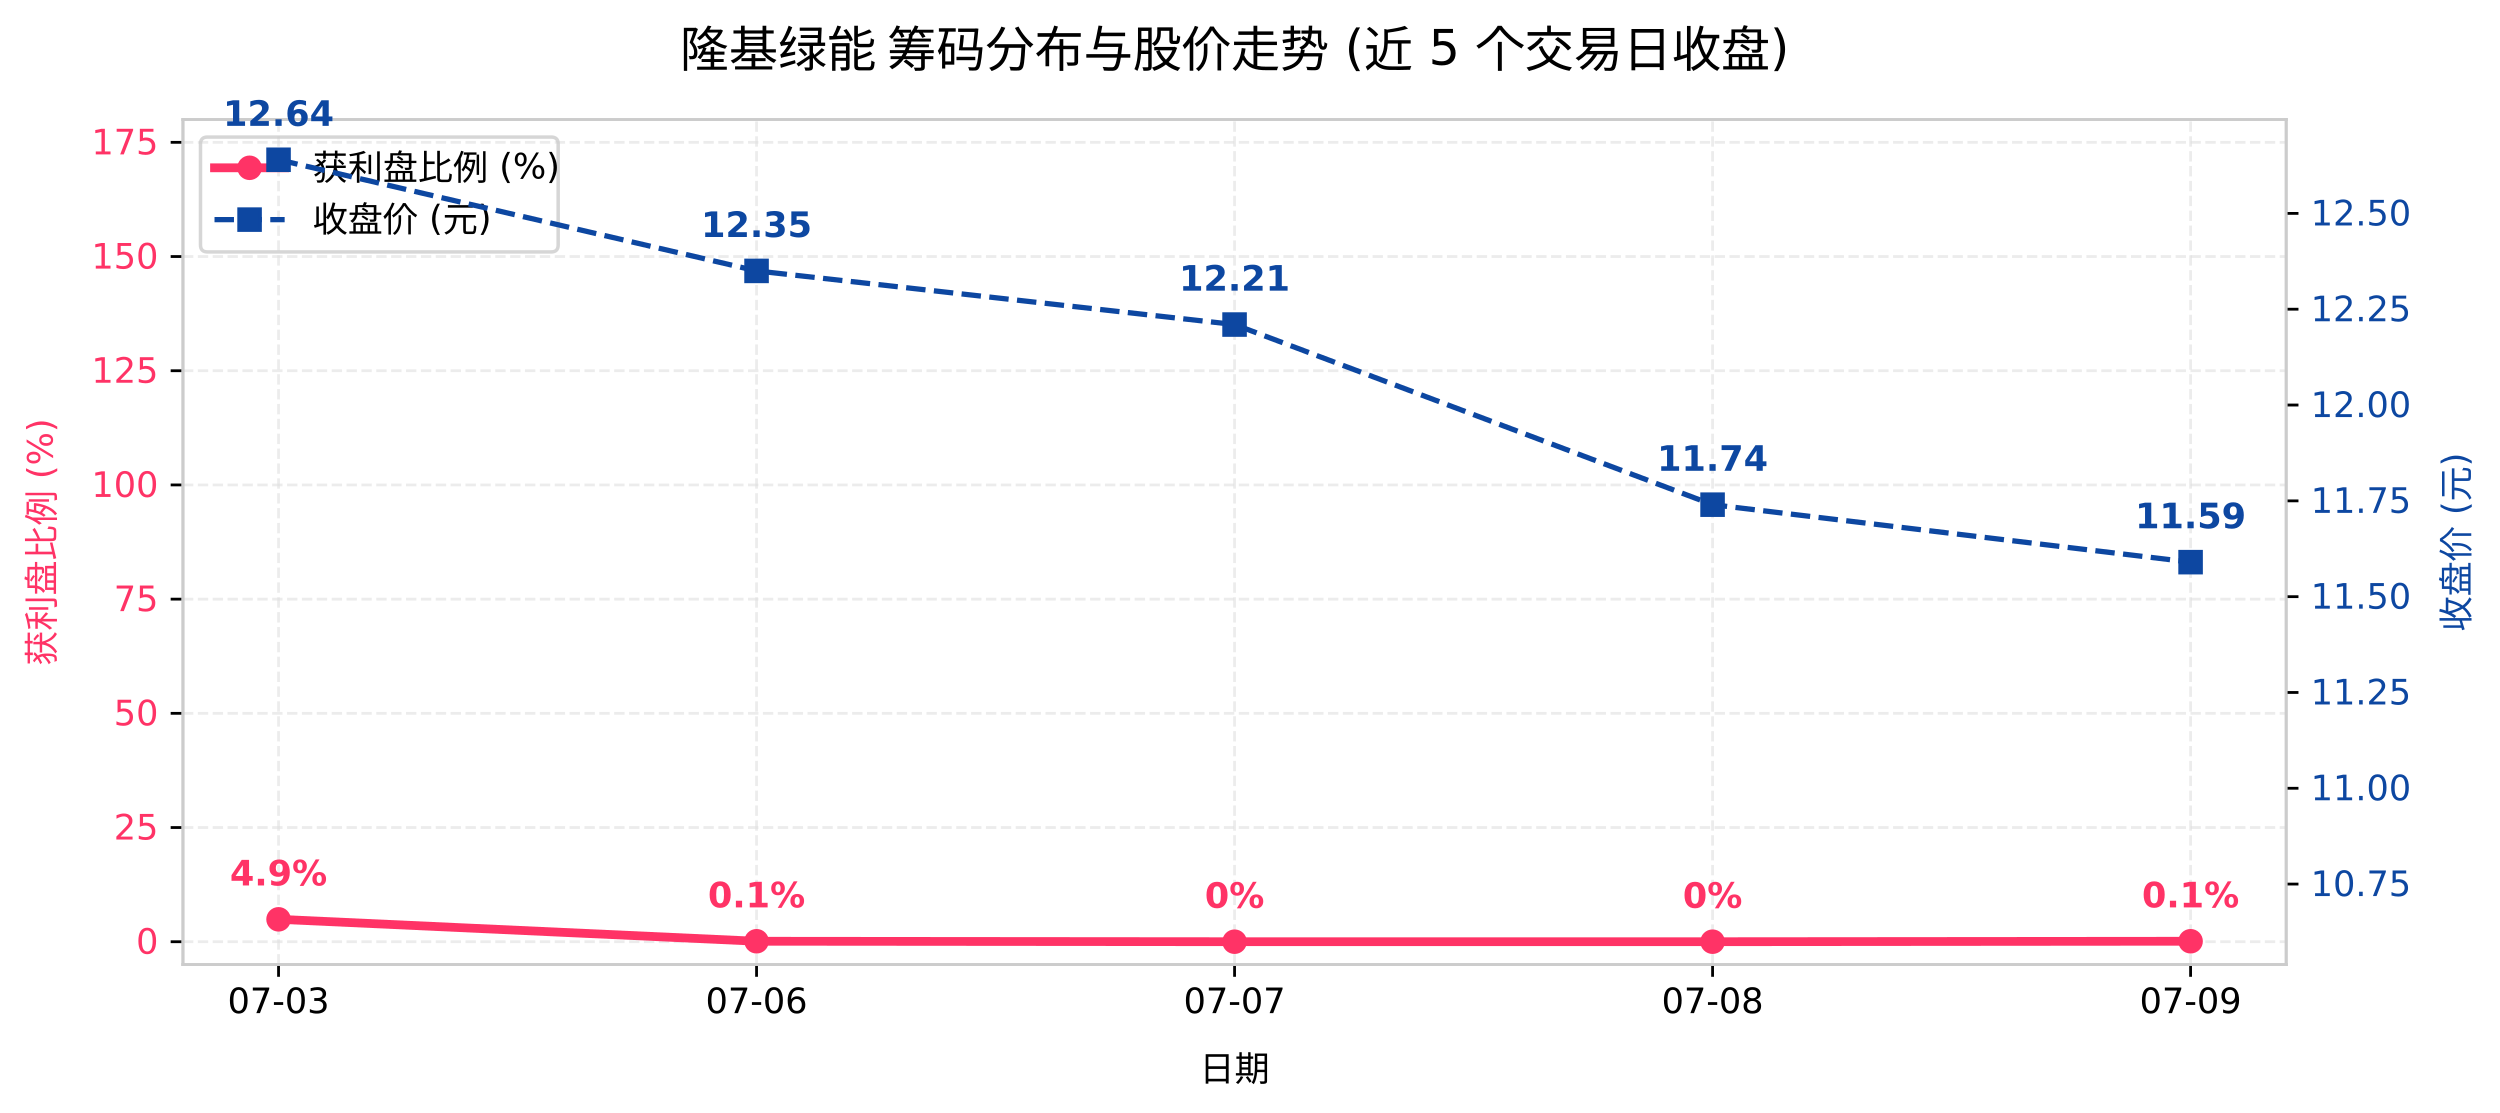
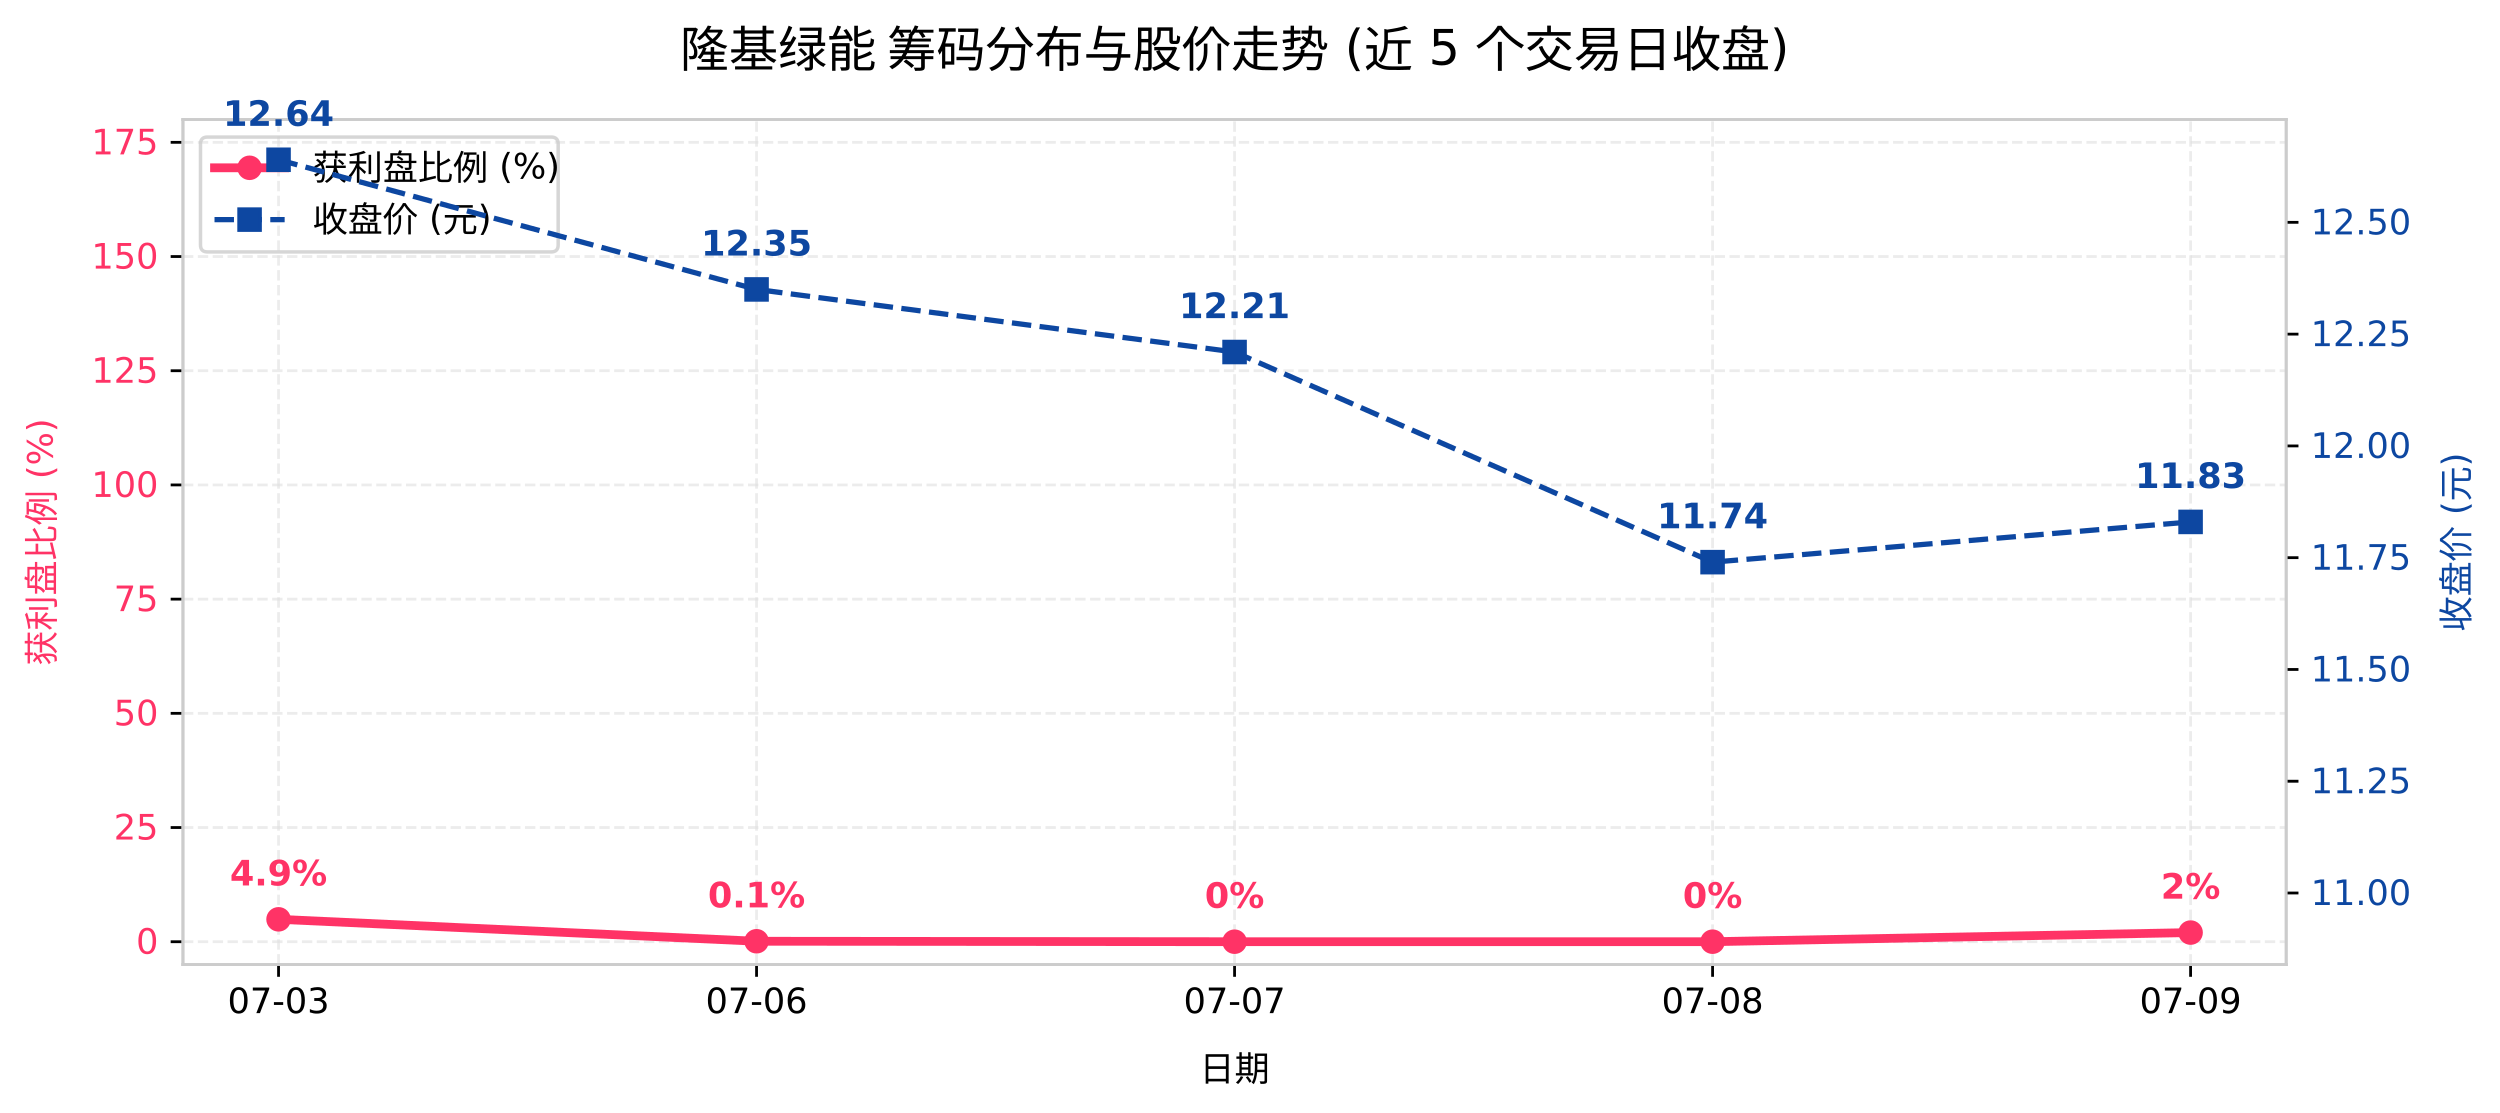
<svg xmlns="http://www.w3.org/2000/svg" xmlns:xlink="http://www.w3.org/1999/xlink" width="712.815pt" height="317.148pt" viewBox="0 0 712.815 317.148" version="1.1">
  <defs>
    <style type="text/css">*{stroke-linejoin: round; stroke-linecap: butt}</style>
  </defs>
  <g id="figure_1">
    <g id="patch_1">
      <path d="M 0 317.148  L 712.815 317.148  L 712.815 0  L 0 0  L 0 317.148  z " style="fill: none" />
    </g>
    <g id="axes_1">
      <g id="patch_2">
        <path d="M 52.163 275.017  L 651.852 275.017  L 651.852 34.08  L 52.163 34.08  L 52.163 275.017  z " style="fill: none" />
      </g>
      <g id="matplotlib.axis_1">
        <g id="xtick_1">
          <g id="line2d_1">
-             <path d="M 79.421 275.017  L 79.421 34.08  " clip-path="url(#p0448364dc0)" style="fill: none; stroke-dasharray: 2.96,1.28; stroke-dashoffset: 0; stroke: #e0e0e0; stroke-opacity: 0.6; stroke-width: 0.8" />
+             <path d="M 79.421 275.017  L 79.421 34.08  " clip-path="url(#pdaa53c231a)" style="fill: none; stroke-dasharray: 2.96,1.28; stroke-dashoffset: 0; stroke: #e0e0e0; stroke-opacity: 0.6; stroke-width: 0.8" />
          </g>
          <g id="line2d_2">
            <defs>
-               <path id="m6869b69d48" d="M 0 0  L 0 3.5  " style="stroke: #000000; stroke-width: 0.8" />
+               <path id="md1b0cb2bd9" d="M 0 0  L 0 3.5  " style="stroke: #000000; stroke-width: 0.8" />
            </defs>
            <g>
-               <use xlink:href="#m6869b69d48" x="79.421" y="275.017" style="stroke: #000000; stroke-width: 0.8" />
+               <use xlink:href="#md1b0cb2bd9" x="79.421" y="275.017" style="stroke: #000000; stroke-width: 0.8" />
            </g>
          </g>
          <g id="text_1">
            <text style="font: 10px 'WenQuanYi Zen Hei', 'DejaVu Sans', 'Arial', sans-serif; text-anchor: middle" x="79.421" y="288.873" transform="rotate(-0 79.42114 288.8728)">07-03</text>
          </g>
        </g>
        <g id="xtick_2">
          <g id="line2d_3">
-             <path d="M 215.714 275.017  L 215.714 34.08  " clip-path="url(#p0448364dc0)" style="fill: none; stroke-dasharray: 2.96,1.28; stroke-dashoffset: 0; stroke: #e0e0e0; stroke-opacity: 0.6; stroke-width: 0.8" />
+             <path d="M 215.714 275.017  L 215.714 34.08  " clip-path="url(#pdaa53c231a)" style="fill: none; stroke-dasharray: 2.96,1.28; stroke-dashoffset: 0; stroke: #e0e0e0; stroke-opacity: 0.6; stroke-width: 0.8" />
          </g>
          <g id="line2d_4">
            <g>
-               <use xlink:href="#m6869b69d48" x="215.714" y="275.017" style="stroke: #000000; stroke-width: 0.8" />
+               <use xlink:href="#md1b0cb2bd9" x="215.714" y="275.017" style="stroke: #000000; stroke-width: 0.8" />
            </g>
          </g>
          <g id="text_2">
            <text style="font: 10px 'WenQuanYi Zen Hei', 'DejaVu Sans', 'Arial', sans-serif; text-anchor: middle" x="215.714" y="288.873" transform="rotate(-0 215.7143 288.8728)">07-06</text>
          </g>
        </g>
        <g id="xtick_3">
          <g id="line2d_5">
-             <path d="M 352.007 275.017  L 352.007 34.08  " clip-path="url(#p0448364dc0)" style="fill: none; stroke-dasharray: 2.96,1.28; stroke-dashoffset: 0; stroke: #e0e0e0; stroke-opacity: 0.6; stroke-width: 0.8" />
+             <path d="M 352.007 275.017  L 352.007 34.08  " clip-path="url(#pdaa53c231a)" style="fill: none; stroke-dasharray: 2.96,1.28; stroke-dashoffset: 0; stroke: #e0e0e0; stroke-opacity: 0.6; stroke-width: 0.8" />
          </g>
          <g id="line2d_6">
            <g>
-               <use xlink:href="#m6869b69d48" x="352.007" y="275.017" style="stroke: #000000; stroke-width: 0.8" />
+               <use xlink:href="#md1b0cb2bd9" x="352.007" y="275.017" style="stroke: #000000; stroke-width: 0.8" />
            </g>
          </g>
          <g id="text_3">
            <text style="font: 10px 'WenQuanYi Zen Hei', 'DejaVu Sans', 'Arial', sans-serif; text-anchor: middle" x="352.007" y="288.873" transform="rotate(-0 352.0075 288.8728)">07-07</text>
          </g>
        </g>
        <g id="xtick_4">
          <g id="line2d_7">
-             <path d="M 488.301 275.017  L 488.301 34.08  " clip-path="url(#p0448364dc0)" style="fill: none; stroke-dasharray: 2.96,1.28; stroke-dashoffset: 0; stroke: #e0e0e0; stroke-opacity: 0.6; stroke-width: 0.8" />
+             <path d="M 488.301 275.017  L 488.301 34.08  " clip-path="url(#pdaa53c231a)" style="fill: none; stroke-dasharray: 2.96,1.28; stroke-dashoffset: 0; stroke: #e0e0e0; stroke-opacity: 0.6; stroke-width: 0.8" />
          </g>
          <g id="line2d_8">
            <g>
-               <use xlink:href="#m6869b69d48" x="488.301" y="275.017" style="stroke: #000000; stroke-width: 0.8" />
+               <use xlink:href="#md1b0cb2bd9" x="488.301" y="275.017" style="stroke: #000000; stroke-width: 0.8" />
            </g>
          </g>
          <g id="text_4">
            <text style="font: 10px 'WenQuanYi Zen Hei', 'DejaVu Sans', 'Arial', sans-serif; text-anchor: middle" x="488.301" y="288.873" transform="rotate(-0 488.3007 288.8728)">07-08</text>
          </g>
        </g>
        <g id="xtick_5">
          <g id="line2d_9">
-             <path d="M 624.594 275.017  L 624.594 34.08  " clip-path="url(#p0448364dc0)" style="fill: none; stroke-dasharray: 2.96,1.28; stroke-dashoffset: 0; stroke: #e0e0e0; stroke-opacity: 0.6; stroke-width: 0.8" />
+             <path d="M 624.594 275.017  L 624.594 34.08  " clip-path="url(#pdaa53c231a)" style="fill: none; stroke-dasharray: 2.96,1.28; stroke-dashoffset: 0; stroke: #e0e0e0; stroke-opacity: 0.6; stroke-width: 0.8" />
          </g>
          <g id="line2d_10">
            <g>
-               <use xlink:href="#m6869b69d48" x="624.594" y="275.017" style="stroke: #000000; stroke-width: 0.8" />
+               <use xlink:href="#md1b0cb2bd9" x="624.594" y="275.017" style="stroke: #000000; stroke-width: 0.8" />
            </g>
          </g>
          <g id="text_5">
            <text style="font: 10px 'WenQuanYi Zen Hei', 'DejaVu Sans', 'Arial', sans-serif; text-anchor: middle" x="624.594" y="288.873" transform="rotate(-0 624.5939 288.8728)">07-09</text>
          </g>
        </g>
        <g id="text_6">
          <text style="font: 10px 'WenQuanYi Zen Hei', 'DejaVu Sans', 'Arial', sans-serif; text-anchor: middle" x="352.007" y="308.287" transform="rotate(-0 352.0075 308.2869)">日期</text>
        </g>
      </g>
      <g id="matplotlib.axis_2">
        <g id="ytick_1">
          <g id="line2d_11">
-             <path d="M 52.163 268.505  L 651.852 268.505  " clip-path="url(#p0448364dc0)" style="fill: none; stroke-dasharray: 2.96,1.28; stroke-dashoffset: 0; stroke: #e0e0e0; stroke-opacity: 0.6; stroke-width: 0.8" />
+             <path d="M 52.163 268.505  L 651.852 268.505  " clip-path="url(#pdaa53c231a)" style="fill: none; stroke-dasharray: 2.96,1.28; stroke-dashoffset: 0; stroke: #e0e0e0; stroke-opacity: 0.6; stroke-width: 0.8" />
          </g>
          <g id="line2d_12">
            <defs>
-               <path id="md57cb21c1f" d="M 0 0  L -3.5 0  " style="stroke: #000000; stroke-width: 0.8" />
+               <path id="m0ad245bbd1" d="M 0 0  L -3.5 0  " style="stroke: #000000; stroke-width: 0.8" />
            </defs>
            <g>
-               <use xlink:href="#md57cb21c1f" x="52.163" y="268.505" style="stroke: #000000; stroke-width: 0.8" />
+               <use xlink:href="#m0ad245bbd1" x="52.163" y="268.505" style="stroke: #000000; stroke-width: 0.8" />
            </g>
          </g>
          <g id="text_7">
            <text style="fill: #ff3366; font: 10px 'WenQuanYi Zen Hei', 'DejaVu Sans', 'Arial', sans-serif; text-anchor: end" x="45.163" y="271.933" transform="rotate(-0 45.1625 271.9329)">0</text>
          </g>
        </g>
        <g id="ytick_2">
          <g id="line2d_13">
-             <path d="M 52.163 235.946  L 651.852 235.946  " clip-path="url(#p0448364dc0)" style="fill: none; stroke-dasharray: 2.96,1.28; stroke-dashoffset: 0; stroke: #e0e0e0; stroke-opacity: 0.6; stroke-width: 0.8" />
+             <path d="M 52.163 235.946  L 651.852 235.946  " clip-path="url(#pdaa53c231a)" style="fill: none; stroke-dasharray: 2.96,1.28; stroke-dashoffset: 0; stroke: #e0e0e0; stroke-opacity: 0.6; stroke-width: 0.8" />
          </g>
          <g id="line2d_14">
            <g>
-               <use xlink:href="#md57cb21c1f" x="52.163" y="235.946" style="stroke: #000000; stroke-width: 0.8" />
+               <use xlink:href="#m0ad245bbd1" x="52.163" y="235.946" style="stroke: #000000; stroke-width: 0.8" />
            </g>
          </g>
          <g id="text_8">
            <text style="fill: #ff3366; font: 10px 'WenQuanYi Zen Hei', 'DejaVu Sans', 'Arial', sans-serif; text-anchor: end" x="45.163" y="239.374" transform="rotate(-0 45.1625 239.3739)">25</text>
          </g>
        </g>
        <g id="ytick_3">
          <g id="line2d_15">
-             <path d="M 52.163 203.387  L 651.852 203.387  " clip-path="url(#p0448364dc0)" style="fill: none; stroke-dasharray: 2.96,1.28; stroke-dashoffset: 0; stroke: #e0e0e0; stroke-opacity: 0.6; stroke-width: 0.8" />
+             <path d="M 52.163 203.387  L 651.852 203.387  " clip-path="url(#pdaa53c231a)" style="fill: none; stroke-dasharray: 2.96,1.28; stroke-dashoffset: 0; stroke: #e0e0e0; stroke-opacity: 0.6; stroke-width: 0.8" />
          </g>
          <g id="line2d_16">
            <g>
-               <use xlink:href="#md57cb21c1f" x="52.163" y="203.387" style="stroke: #000000; stroke-width: 0.8" />
+               <use xlink:href="#m0ad245bbd1" x="52.163" y="203.387" style="stroke: #000000; stroke-width: 0.8" />
            </g>
          </g>
          <g id="text_9">
            <text style="fill: #ff3366; font: 10px 'WenQuanYi Zen Hei', 'DejaVu Sans', 'Arial', sans-serif; text-anchor: end" x="45.163" y="206.815" transform="rotate(-0 45.1625 206.815)">50</text>
          </g>
        </g>
        <g id="ytick_4">
          <g id="line2d_17">
-             <path d="M 52.163 170.828  L 651.852 170.828  " clip-path="url(#p0448364dc0)" style="fill: none; stroke-dasharray: 2.96,1.28; stroke-dashoffset: 0; stroke: #e0e0e0; stroke-opacity: 0.6; stroke-width: 0.8" />
+             <path d="M 52.163 170.828  L 651.852 170.828  " clip-path="url(#pdaa53c231a)" style="fill: none; stroke-dasharray: 2.96,1.28; stroke-dashoffset: 0; stroke: #e0e0e0; stroke-opacity: 0.6; stroke-width: 0.8" />
          </g>
          <g id="line2d_18">
            <g>
-               <use xlink:href="#md57cb21c1f" x="52.163" y="170.828" style="stroke: #000000; stroke-width: 0.8" />
+               <use xlink:href="#m0ad245bbd1" x="52.163" y="170.828" style="stroke: #000000; stroke-width: 0.8" />
            </g>
          </g>
          <g id="text_10">
            <text style="fill: #ff3366; font: 10px 'WenQuanYi Zen Hei', 'DejaVu Sans', 'Arial', sans-serif; text-anchor: end" x="45.163" y="174.256" transform="rotate(-0 45.1625 174.256)">75</text>
          </g>
        </g>
        <g id="ytick_5">
          <g id="line2d_19">
-             <path d="M 52.163 138.269  L 651.852 138.269  " clip-path="url(#p0448364dc0)" style="fill: none; stroke-dasharray: 2.96,1.28; stroke-dashoffset: 0; stroke: #e0e0e0; stroke-opacity: 0.6; stroke-width: 0.8" />
+             <path d="M 52.163 138.269  L 651.852 138.269  " clip-path="url(#pdaa53c231a)" style="fill: none; stroke-dasharray: 2.96,1.28; stroke-dashoffset: 0; stroke: #e0e0e0; stroke-opacity: 0.6; stroke-width: 0.8" />
          </g>
          <g id="line2d_20">
            <g>
-               <use xlink:href="#md57cb21c1f" x="52.163" y="138.269" style="stroke: #000000; stroke-width: 0.8" />
+               <use xlink:href="#m0ad245bbd1" x="52.163" y="138.269" style="stroke: #000000; stroke-width: 0.8" />
            </g>
          </g>
          <g id="text_11">
            <text style="fill: #ff3366; font: 10px 'WenQuanYi Zen Hei', 'DejaVu Sans', 'Arial', sans-serif; text-anchor: end" x="45.163" y="141.697" transform="rotate(-0 45.1625 141.6971)">100</text>
          </g>
        </g>
        <g id="ytick_6">
          <g id="line2d_21">
-             <path d="M 52.163 105.71  L 651.852 105.71  " clip-path="url(#p0448364dc0)" style="fill: none; stroke-dasharray: 2.96,1.28; stroke-dashoffset: 0; stroke: #e0e0e0; stroke-opacity: 0.6; stroke-width: 0.8" />
+             <path d="M 52.163 105.71  L 651.852 105.71  " clip-path="url(#pdaa53c231a)" style="fill: none; stroke-dasharray: 2.96,1.28; stroke-dashoffset: 0; stroke: #e0e0e0; stroke-opacity: 0.6; stroke-width: 0.8" />
          </g>
          <g id="line2d_22">
            <g>
-               <use xlink:href="#md57cb21c1f" x="52.163" y="105.71" style="stroke: #000000; stroke-width: 0.8" />
+               <use xlink:href="#m0ad245bbd1" x="52.163" y="105.71" style="stroke: #000000; stroke-width: 0.8" />
            </g>
          </g>
          <g id="text_12">
            <text style="fill: #ff3366; font: 10px 'WenQuanYi Zen Hei', 'DejaVu Sans', 'Arial', sans-serif; text-anchor: end" x="45.163" y="109.138" transform="rotate(-0 45.1625 109.1381)">125</text>
          </g>
        </g>
        <g id="ytick_7">
          <g id="line2d_23">
-             <path d="M 52.163 73.151  L 651.852 73.151  " clip-path="url(#p0448364dc0)" style="fill: none; stroke-dasharray: 2.96,1.28; stroke-dashoffset: 0; stroke: #e0e0e0; stroke-opacity: 0.6; stroke-width: 0.8" />
+             <path d="M 52.163 73.151  L 651.852 73.151  " clip-path="url(#pdaa53c231a)" style="fill: none; stroke-dasharray: 2.96,1.28; stroke-dashoffset: 0; stroke: #e0e0e0; stroke-opacity: 0.6; stroke-width: 0.8" />
          </g>
          <g id="line2d_24">
            <g>
-               <use xlink:href="#md57cb21c1f" x="52.163" y="73.151" style="stroke: #000000; stroke-width: 0.8" />
+               <use xlink:href="#m0ad245bbd1" x="52.163" y="73.151" style="stroke: #000000; stroke-width: 0.8" />
            </g>
          </g>
          <g id="text_13">
            <text style="fill: #ff3366; font: 10px 'WenQuanYi Zen Hei', 'DejaVu Sans', 'Arial', sans-serif; text-anchor: end" x="45.163" y="76.579" transform="rotate(-0 45.1625 76.57918)">150</text>
          </g>
        </g>
        <g id="ytick_8">
          <g id="line2d_25">
-             <path d="M 52.163 40.592  L 651.852 40.592  " clip-path="url(#p0448364dc0)" style="fill: none; stroke-dasharray: 2.96,1.28; stroke-dashoffset: 0; stroke: #e0e0e0; stroke-opacity: 0.6; stroke-width: 0.8" />
+             <path d="M 52.163 40.592  L 651.852 40.592  " clip-path="url(#pdaa53c231a)" style="fill: none; stroke-dasharray: 2.96,1.28; stroke-dashoffset: 0; stroke: #e0e0e0; stroke-opacity: 0.6; stroke-width: 0.8" />
          </g>
          <g id="line2d_26">
            <g>
-               <use xlink:href="#md57cb21c1f" x="52.163" y="40.592" style="stroke: #000000; stroke-width: 0.8" />
+               <use xlink:href="#m0ad245bbd1" x="52.163" y="40.592" style="stroke: #000000; stroke-width: 0.8" />
            </g>
          </g>
          <g id="text_14">
            <text style="fill: #ff3366; font: 10px 'WenQuanYi Zen Hei', 'DejaVu Sans', 'Arial', sans-serif; text-anchor: end" x="45.163" y="44.02" transform="rotate(-0 45.1625 44.02023)">175</text>
          </g>
        </g>
        <g id="text_15">
          <text style="fill: #ff3366; font: 10px 'WenQuanYi Zen Hei', 'DejaVu Sans', 'Arial', sans-serif; text-anchor: middle" x="15.463" y="154.548" transform="rotate(-90 15.4625 154.5484)">获利盘比例 (%)</text>
        </g>
      </g>
      <g id="line2d_27">
-         <path d="M 79.421 262.123  L 215.714 268.375  L 352.007 268.505  L 488.301 268.505  L 624.594 268.375  " clip-path="url(#p0448364dc0)" style="fill: none; stroke: #ff3366; stroke-width: 2.5; stroke-linecap: square" />
+         <path d="M 79.421 262.123  L 215.714 268.375  L 352.007 268.505  L 488.301 268.505  L 624.594 265.9  " clip-path="url(#pdaa53c231a)" style="fill: none; stroke: #ff3366; stroke-width: 2.5; stroke-linecap: square" />
        <defs>
-           <path id="me153802d6a" d="M 0 3  C 0.796 3 1.559 2.684 2.121 2.121  C 2.684 1.559 3 0.796 3 0  C 3 -0.796 2.684 -1.559 2.121 -2.121  C 1.559 -2.684 0.796 -3 0 -3  C -0.796 -3 -1.559 -2.684 -2.121 -2.121  C -2.684 -1.559 -3 -0.796 -3 0  C -3 0.796 -2.684 1.559 -2.121 2.121  C -1.559 2.684 -0.796 3 0 3  z " style="stroke: #ff3366" />
+           <path id="m545be4a2f0" d="M 0 3  C 0.796 3 1.559 2.684 2.121 2.121  C 2.684 1.559 3 0.796 3 0  C 3 -0.796 2.684 -1.559 2.121 -2.121  C 1.559 -2.684 0.796 -3 0 -3  C -0.796 -3 -1.559 -2.684 -2.121 -2.121  C -2.684 -1.559 -3 -0.796 -3 0  C -3 0.796 -2.684 1.559 -2.121 2.121  C -1.559 2.684 -0.796 3 0 3  z " style="stroke: #ff3366" />
        </defs>
-         <g clip-path="url(#p0448364dc0)">
-           <use xlink:href="#me153802d6a" x="79.421" y="262.123" style="fill: #ff3366; stroke: #ff3366" />
-           <use xlink:href="#me153802d6a" x="215.714" y="268.375" style="fill: #ff3366; stroke: #ff3366" />
-           <use xlink:href="#me153802d6a" x="352.007" y="268.505" style="fill: #ff3366; stroke: #ff3366" />
-           <use xlink:href="#me153802d6a" x="488.301" y="268.505" style="fill: #ff3366; stroke: #ff3366" />
-           <use xlink:href="#me153802d6a" x="624.594" y="268.375" style="fill: #ff3366; stroke: #ff3366" />
+         <g clip-path="url(#pdaa53c231a)">
+           <use xlink:href="#m545be4a2f0" x="79.421" y="262.123" style="fill: #ff3366; stroke: #ff3366" />
+           <use xlink:href="#m545be4a2f0" x="215.714" y="268.375" style="fill: #ff3366; stroke: #ff3366" />
+           <use xlink:href="#m545be4a2f0" x="352.007" y="268.505" style="fill: #ff3366; stroke: #ff3366" />
+           <use xlink:href="#m545be4a2f0" x="488.301" y="268.505" style="fill: #ff3366; stroke: #ff3366" />
+           <use xlink:href="#m545be4a2f0" x="624.594" y="265.9" style="fill: #ff3366; stroke: #ff3366" />
        </g>
      </g>
      <g id="patch_3">
        <path d="M 52.163 275.017  L 52.163 34.08  " style="fill: none; stroke: #cccccc; stroke-width: 0.8; stroke-linejoin: miter; stroke-linecap: square" />
      </g>
      <g id="patch_4">
        <path d="M 651.852 275.017  L 651.852 34.08  " style="fill: none; stroke: #cccccc; stroke-width: 0.8; stroke-linejoin: miter; stroke-linecap: square" />
      </g>
      <g id="patch_5">
        <path d="M 52.163 275.017  L 651.852 275.017  " style="fill: none; stroke: #cccccc; stroke-width: 0.8; stroke-linejoin: miter; stroke-linecap: square" />
      </g>
      <g id="patch_6">
        <path d="M 52.163 34.08  L 651.852 34.08  " style="fill: none; stroke: #cccccc; stroke-width: 0.8; stroke-linejoin: miter; stroke-linecap: square" />
      </g>
      <g id="text_16">
        <text style="fill: #ff3366; font: 700 10px 'WenQuanYi Zen Hei', 'DejaVu Sans', 'Arial', sans-serif; text-anchor: middle" x="79.421" y="252.462" transform="rotate(-0 79.42114 252.4623)">4.9%</text>
      </g>
      <g id="text_17">
        <text style="fill: #ff3366; font: 700 10px 'WenQuanYi Zen Hei', 'DejaVu Sans', 'Arial', sans-serif; text-anchor: middle" x="215.714" y="258.714" transform="rotate(-0 215.7143 258.7136)">0.1%</text>
      </g>
      <g id="text_18">
        <text style="fill: #ff3366; font: 700 10px 'WenQuanYi Zen Hei', 'DejaVu Sans', 'Arial', sans-serif; text-anchor: middle" x="352.007" y="258.844" transform="rotate(-0 352.0075 258.8438)">0%</text>
      </g>
      <g id="text_19">
        <text style="fill: #ff3366; font: 700 10px 'WenQuanYi Zen Hei', 'DejaVu Sans', 'Arial', sans-serif; text-anchor: middle" x="488.301" y="258.844" transform="rotate(-0 488.3007 258.8438)">0%</text>
      </g>
      <g id="text_20">
-         <text style="fill: #ff3366; font: 700 10px 'WenQuanYi Zen Hei', 'DejaVu Sans', 'Arial', sans-serif; text-anchor: middle" x="624.594" y="258.714" transform="rotate(-0 624.5939 258.7136)">0.1%</text>
+         <text style="fill: #ff3366; font: 700 10px 'WenQuanYi Zen Hei', 'DejaVu Sans', 'Arial', sans-serif; text-anchor: middle" x="624.594" y="256.239" transform="rotate(-0 624.5939 256.2391)">2%</text>
      </g>
      <g id="legend_1">
        <g id="patch_7">
          <path d="M 59.163 71.829  L 157.15 71.829  Q 159.15 71.829 159.15 69.829  L 159.15 41.08  Q 159.15 39.08 157.15 39.08  L 59.163 39.08  Q 57.163 39.08 57.163 41.08  L 57.163 69.829  Q 57.163 71.829 59.163 71.829  L 59.163 71.829  z " style="fill: none; opacity: 0.8; stroke: #cccccc; stroke-linejoin: miter" />
        </g>
        <g id="line2d_28">
          <path d="M 61.163 47.843  L 71.162 47.843  L 81.162 47.843  " style="fill: none; stroke: #ff3366; stroke-width: 2.5; stroke-linecap: square" />
          <g>
-             <use xlink:href="#me153802d6a" x="71.162" y="47.843" style="fill: #ff3366; stroke: #ff3366" />
+             <use xlink:href="#m545be4a2f0" x="71.162" y="47.843" style="fill: #ff3366; stroke: #ff3366" />
          </g>
        </g>
        <g id="text_21">
          <text style="font: 10px 'WenQuanYi Zen Hei', 'DejaVu Sans', 'Arial', sans-serif; text-anchor: start" x="89.162" y="51.343" transform="rotate(-0 89.1625 51.34281)">获利盘比例 (%)</text>
        </g>
        <g id="line2d_29">
          <path d="M 61.163 62.619  L 71.162 62.619  L 81.162 62.619  " style="fill: none; stroke-dasharray: 5.55,2.4; stroke-dashoffset: 0; stroke: #0d47a1; stroke-width: 1.5" />
          <defs>
-             <path id="m0d72477474" d="M -3 3  L 3 3  L 3 -3  L -3 -3  z " style="stroke: #0d47a1; stroke-linejoin: miter" />
+             <path id="me9af6854a5" d="M -3 3  L 3 3  L 3 -3  L -3 -3  z " style="stroke: #0d47a1; stroke-linejoin: miter" />
          </defs>
          <g>
-             <use xlink:href="#m0d72477474" x="71.162" y="62.619" style="fill: #0d47a1; stroke: #0d47a1; stroke-linejoin: miter" />
+             <use xlink:href="#me9af6854a5" x="71.162" y="62.619" style="fill: #0d47a1; stroke: #0d47a1; stroke-linejoin: miter" />
          </g>
        </g>
        <g id="text_22">
          <text style="font: 10px 'WenQuanYi Zen Hei', 'DejaVu Sans', 'Arial', sans-serif; text-anchor: start" x="89.162" y="66.119" transform="rotate(-0 89.1625 66.11938)">收盘价 (元)</text>
        </g>
      </g>
    </g>
    <g id="axes_2">
      <g id="matplotlib.axis_3">
        <g id="ytick_9">
          <g id="line2d_30">
            <defs>
-               <path id="m0f52fb49d0" d="M 0 0  L 3.5 0  " style="stroke: #000000; stroke-width: 0.8" />
+               <path id="medf6baf55d" d="M 0 0  L 3.5 0  " style="stroke: #000000; stroke-width: 0.8" />
            </defs>
            <g>
-               <use xlink:href="#m0f52fb49d0" x="651.852" y="252.07" style="stroke: #000000; stroke-width: 0.8" />
+               <use xlink:href="#medf6baf55d" x="651.852" y="254.62" style="stroke: #000000; stroke-width: 0.8" />
            </g>
          </g>
          <g id="text_23">
-             <text style="fill: #0d47a1; font: 10px 'WenQuanYi Zen Hei', 'DejaVu Sans', 'Arial', sans-serif; text-anchor: start" x="658.852" y="255.498" transform="rotate(-0 658.8525 255.4984)">10.75</text>
+             <text style="fill: #0d47a1; font: 10px 'WenQuanYi Zen Hei', 'DejaVu Sans', 'Arial', sans-serif; text-anchor: start" x="658.852" y="258.048" transform="rotate(-0 658.8525 258.048)">11.00</text>
          </g>
        </g>
        <g id="ytick_10">
          <g id="line2d_31">
            <g>
-               <use xlink:href="#m0f52fb49d0" x="651.852" y="224.753" style="stroke: #000000; stroke-width: 0.8" />
+               <use xlink:href="#medf6baf55d" x="651.852" y="222.75" style="stroke: #000000; stroke-width: 0.8" />
            </g>
          </g>
          <g id="text_24">
-             <text style="fill: #0d47a1; font: 10px 'WenQuanYi Zen Hei', 'DejaVu Sans', 'Arial', sans-serif; text-anchor: start" x="658.852" y="228.181" transform="rotate(-0 658.8525 228.1813)">11.00</text>
+             <text style="fill: #0d47a1; font: 10px 'WenQuanYi Zen Hei', 'DejaVu Sans', 'Arial', sans-serif; text-anchor: start" x="658.852" y="226.178" transform="rotate(-0 658.8525 226.1781)">11.25</text>
          </g>
        </g>
        <g id="ytick_11">
          <g id="line2d_32">
            <g>
-               <use xlink:href="#m0f52fb49d0" x="651.852" y="197.436" style="stroke: #000000; stroke-width: 0.8" />
+               <use xlink:href="#medf6baf55d" x="651.852" y="190.88" style="stroke: #000000; stroke-width: 0.8" />
            </g>
          </g>
          <g id="text_25">
-             <text style="fill: #0d47a1; font: 10px 'WenQuanYi Zen Hei', 'DejaVu Sans', 'Arial', sans-serif; text-anchor: start" x="658.852" y="200.864" transform="rotate(-0 658.8525 200.8643)">11.25</text>
+             <text style="fill: #0d47a1; font: 10px 'WenQuanYi Zen Hei', 'DejaVu Sans', 'Arial', sans-serif; text-anchor: start" x="658.852" y="194.308" transform="rotate(-0 658.8525 194.3082)">11.50</text>
          </g>
        </g>
        <g id="ytick_12">
          <g id="line2d_33">
            <g>
-               <use xlink:href="#m0f52fb49d0" x="651.852" y="170.119" style="stroke: #000000; stroke-width: 0.8" />
+               <use xlink:href="#medf6baf55d" x="651.852" y="159.01" style="stroke: #000000; stroke-width: 0.8" />
            </g>
          </g>
          <g id="text_26">
-             <text style="fill: #0d47a1; font: 10px 'WenQuanYi Zen Hei', 'DejaVu Sans', 'Arial', sans-serif; text-anchor: start" x="658.852" y="173.547" transform="rotate(-0 658.8525 173.5473)">11.50</text>
+             <text style="fill: #0d47a1; font: 10px 'WenQuanYi Zen Hei', 'DejaVu Sans', 'Arial', sans-serif; text-anchor: start" x="658.852" y="162.438" transform="rotate(-0 658.8525 162.4383)">11.75</text>
          </g>
        </g>
        <g id="ytick_13">
          <g id="line2d_34">
            <g>
-               <use xlink:href="#m0f52fb49d0" x="651.852" y="142.802" style="stroke: #000000; stroke-width: 0.8" />
+               <use xlink:href="#medf6baf55d" x="651.852" y="127.14" style="stroke: #000000; stroke-width: 0.8" />
            </g>
          </g>
          <g id="text_27">
-             <text style="fill: #0d47a1; font: 10px 'WenQuanYi Zen Hei', 'DejaVu Sans', 'Arial', sans-serif; text-anchor: start" x="658.852" y="146.23" transform="rotate(-0 658.8525 146.2302)">11.75</text>
+             <text style="fill: #0d47a1; font: 10px 'WenQuanYi Zen Hei', 'DejaVu Sans', 'Arial', sans-serif; text-anchor: start" x="658.852" y="130.568" transform="rotate(-0 658.8525 130.5685)">12.00</text>
          </g>
        </g>
        <g id="ytick_14">
          <g id="line2d_35">
            <g>
-               <use xlink:href="#m0f52fb49d0" x="651.852" y="115.485" style="stroke: #000000; stroke-width: 0.8" />
+               <use xlink:href="#medf6baf55d" x="651.852" y="95.27" style="stroke: #000000; stroke-width: 0.8" />
            </g>
          </g>
          <g id="text_28">
-             <text style="fill: #0d47a1; font: 10px 'WenQuanYi Zen Hei', 'DejaVu Sans', 'Arial', sans-serif; text-anchor: start" x="658.852" y="118.913" transform="rotate(-0 658.8525 118.9132)">12.00</text>
+             <text style="fill: #0d47a1; font: 10px 'WenQuanYi Zen Hei', 'DejaVu Sans', 'Arial', sans-serif; text-anchor: start" x="658.852" y="98.699" transform="rotate(-0 658.8525 98.6986)">12.25</text>
          </g>
        </g>
        <g id="ytick_15">
          <g id="line2d_36">
            <g>
-               <use xlink:href="#m0f52fb49d0" x="651.852" y="88.168" style="stroke: #000000; stroke-width: 0.8" />
+               <use xlink:href="#medf6baf55d" x="651.852" y="63.401" style="stroke: #000000; stroke-width: 0.8" />
            </g>
          </g>
          <g id="text_29">
-             <text style="fill: #0d47a1; font: 10px 'WenQuanYi Zen Hei', 'DejaVu Sans', 'Arial', sans-serif; text-anchor: start" x="658.852" y="91.596" transform="rotate(-0 658.8525 91.59617)">12.25</text>
-           </g>
-         </g>
-         <g id="ytick_16">
-           <g id="line2d_37">
-             <g>
-               <use xlink:href="#m0f52fb49d0" x="651.852" y="60.851" style="stroke: #000000; stroke-width: 0.8" />
-             </g>
-           </g>
-           <g id="text_30">
-             <text style="fill: #0d47a1; font: 10px 'WenQuanYi Zen Hei', 'DejaVu Sans', 'Arial', sans-serif; text-anchor: start" x="658.852" y="64.279" transform="rotate(-0 658.8525 64.27913)">12.50</text>
-           </g>
-         </g>
-         <g id="text_31">
+             <text style="fill: #0d47a1; font: 10px 'WenQuanYi Zen Hei', 'DejaVu Sans', 'Arial', sans-serif; text-anchor: start" x="658.852" y="66.829" transform="rotate(-0 658.8525 66.82872)">12.50</text>
+           </g>
+         </g>
+         <g id="text_30">
          <text style="fill: #0d47a1; font: 10px 'WenQuanYi Zen Hei', 'DejaVu Sans', 'Arial', sans-serif; text-anchor: middle" x="703.906" y="154.548" transform="rotate(-90 703.9056 154.5484)">收盘价 (元)</text>
        </g>
      </g>
-       <g id="line2d_38">
-         <path d="M 79.421 45.553  L 215.714 77.241  L 352.007 92.539  L 488.301 143.895  L 624.594 160.285  " clip-path="url(#p0448364dc0)" style="fill: none; stroke-dasharray: 5.55,2.4; stroke-dashoffset: 0; stroke: #0d47a1; stroke-width: 1.5" />
-         <g clip-path="url(#p0448364dc0)">
-           <use xlink:href="#m0d72477474" x="79.421" y="45.553" style="fill: #0d47a1; stroke: #0d47a1; stroke-linejoin: miter" />
-           <use xlink:href="#m0d72477474" x="215.714" y="77.241" style="fill: #0d47a1; stroke: #0d47a1; stroke-linejoin: miter" />
-           <use xlink:href="#m0d72477474" x="352.007" y="92.539" style="fill: #0d47a1; stroke: #0d47a1; stroke-linejoin: miter" />
-           <use xlink:href="#m0d72477474" x="488.301" y="143.895" style="fill: #0d47a1; stroke: #0d47a1; stroke-linejoin: miter" />
-           <use xlink:href="#m0d72477474" x="624.594" y="160.285" style="fill: #0d47a1; stroke: #0d47a1; stroke-linejoin: miter" />
+       <g id="line2d_37">
+         <path d="M 79.421 45.553  L 215.714 82.523  L 352.007 100.37  L 488.301 160.285  L 624.594 148.812  " clip-path="url(#pdaa53c231a)" style="fill: none; stroke-dasharray: 5.55,2.4; stroke-dashoffset: 0; stroke: #0d47a1; stroke-width: 1.5" />
+         <g clip-path="url(#pdaa53c231a)">
+           <use xlink:href="#me9af6854a5" x="79.421" y="45.553" style="fill: #0d47a1; stroke: #0d47a1; stroke-linejoin: miter" />
+           <use xlink:href="#me9af6854a5" x="215.714" y="82.523" style="fill: #0d47a1; stroke: #0d47a1; stroke-linejoin: miter" />
+           <use xlink:href="#me9af6854a5" x="352.007" y="100.37" style="fill: #0d47a1; stroke: #0d47a1; stroke-linejoin: miter" />
+           <use xlink:href="#me9af6854a5" x="488.301" y="160.285" style="fill: #0d47a1; stroke: #0d47a1; stroke-linejoin: miter" />
+           <use xlink:href="#me9af6854a5" x="624.594" y="148.812" style="fill: #0d47a1; stroke: #0d47a1; stroke-linejoin: miter" />
        </g>
      </g>
      <g id="patch_8">
        <path d="M 52.163 275.017  L 52.163 34.08  " style="fill: none; stroke: #cccccc; stroke-width: 0.8; stroke-linejoin: miter; stroke-linecap: square" />
      </g>
      <g id="patch_9">
        <path d="M 651.852 275.017  L 651.852 34.08  " style="fill: none; stroke: #cccccc; stroke-width: 0.8; stroke-linejoin: miter; stroke-linecap: square" />
      </g>
      <g id="patch_10">
        <path d="M 52.163 275.017  L 651.852 275.017  " style="fill: none; stroke: #cccccc; stroke-width: 0.8; stroke-linejoin: miter; stroke-linecap: square" />
      </g>
      <g id="patch_11">
        <path d="M 52.163 34.08  L 651.852 34.08  " style="fill: none; stroke: #cccccc; stroke-width: 0.8; stroke-linejoin: miter; stroke-linecap: square" />
      </g>
+       <g id="text_31">
+         <text style="fill: #0d47a1; font: 700 10px 'WenQuanYi Zen Hei', 'DejaVu Sans', 'Arial', sans-serif; text-anchor: middle" x="79.421" y="35.893" transform="rotate(-0 79.42114 35.89253)">12.64</text>
+       </g>
      <g id="text_32">
-         <text style="fill: #0d47a1; font: 700 10px 'WenQuanYi Zen Hei', 'DejaVu Sans', 'Arial', sans-serif; text-anchor: middle" x="79.421" y="35.893" transform="rotate(-0 79.42114 35.89253)">12.64</text>
+         <text style="fill: #0d47a1; font: 700 10px 'WenQuanYi Zen Hei', 'DejaVu Sans', 'Arial', sans-serif; text-anchor: middle" x="215.714" y="72.862" transform="rotate(-0 215.7143 72.86158)">12.35</text>
      </g>
      <g id="text_33">
-         <text style="fill: #0d47a1; font: 700 10px 'WenQuanYi Zen Hei', 'DejaVu Sans', 'Arial', sans-serif; text-anchor: middle" x="215.714" y="67.58" transform="rotate(-0 215.7143 67.58029)">12.35</text>
+         <text style="fill: #0d47a1; font: 700 10px 'WenQuanYi Zen Hei', 'DejaVu Sans', 'Arial', sans-serif; text-anchor: middle" x="352.007" y="90.709" transform="rotate(-0 352.0075 90.70871)">12.21</text>
      </g>
      <g id="text_34">
-         <text style="fill: #0d47a1; font: 700 10px 'WenQuanYi Zen Hei', 'DejaVu Sans', 'Arial', sans-serif; text-anchor: middle" x="352.007" y="82.878" transform="rotate(-0 352.0075 82.87783)">12.21</text>
+         <text style="fill: #0d47a1; font: 700 10px 'WenQuanYi Zen Hei', 'DejaVu Sans', 'Arial', sans-serif; text-anchor: middle" x="488.301" y="150.624" transform="rotate(-0 488.3007 150.6241)">11.74</text>
      </g>
      <g id="text_35">
-         <text style="fill: #0d47a1; font: 700 10px 'WenQuanYi Zen Hei', 'DejaVu Sans', 'Arial', sans-serif; text-anchor: middle" x="488.301" y="134.234" transform="rotate(-0 488.3007 134.2339)">11.74</text>
+         <text style="fill: #0d47a1; font: 700 10px 'WenQuanYi Zen Hei', 'DejaVu Sans', 'Arial', sans-serif; text-anchor: middle" x="624.594" y="139.151" transform="rotate(-0 624.5939 139.1509)">11.83</text>
      </g>
      <g id="text_36">
-         <text style="fill: #0d47a1; font: 700 10px 'WenQuanYi Zen Hei', 'DejaVu Sans', 'Arial', sans-serif; text-anchor: middle" x="624.594" y="150.624" transform="rotate(-0 624.5939 150.6241)">11.59</text>
-       </g>
-       <g id="text_37">
        <text style="font: 14px 'WenQuanYi Zen Hei', 'DejaVu Sans', 'Arial', sans-serif; text-anchor: middle" x="352.007" y="19.08" transform="rotate(-0 352.0075 19.08031)">隆基绿能 筹码分布与股价走势 (近 5 个交易日收盘)</text>
      </g>
    </g>
  </g>
  <defs>
-     <clipPath id="p0448364dc0">
+     <clipPath id="pdaa53c231a">
      <rect x="52.163" y="34.08" width="599.69" height="240.936" />
    </clipPath>
  </defs>
</svg>
